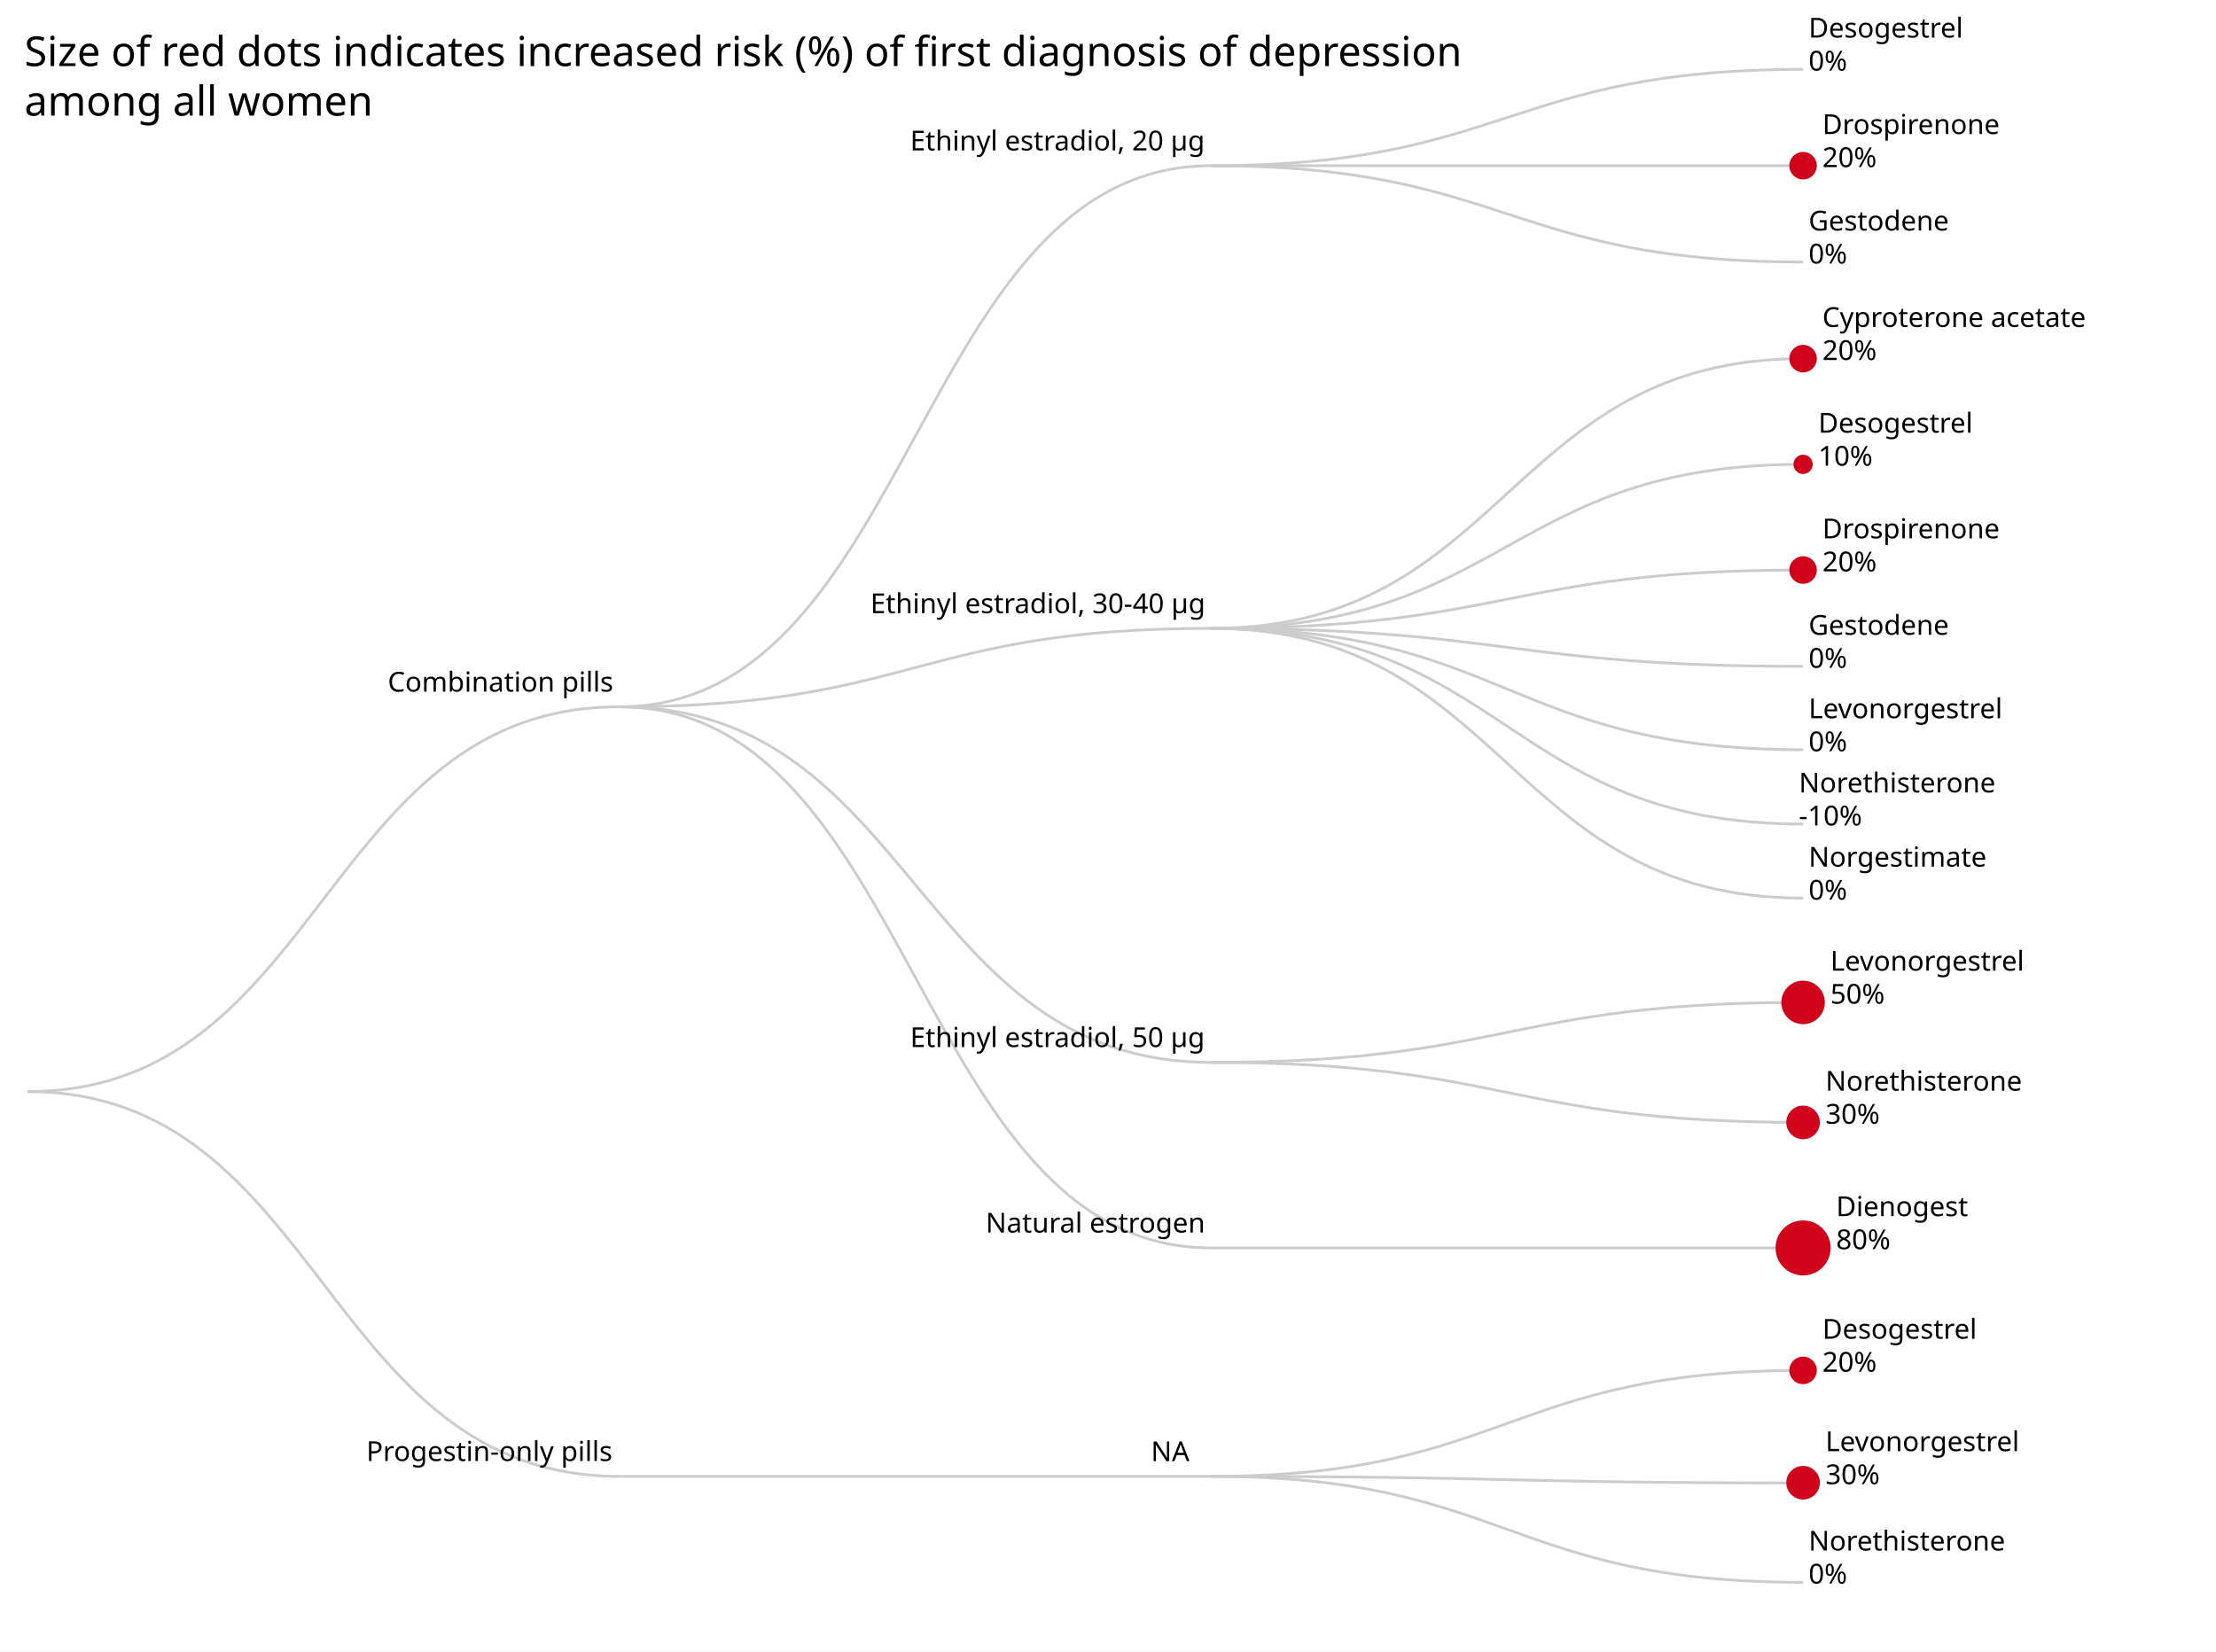
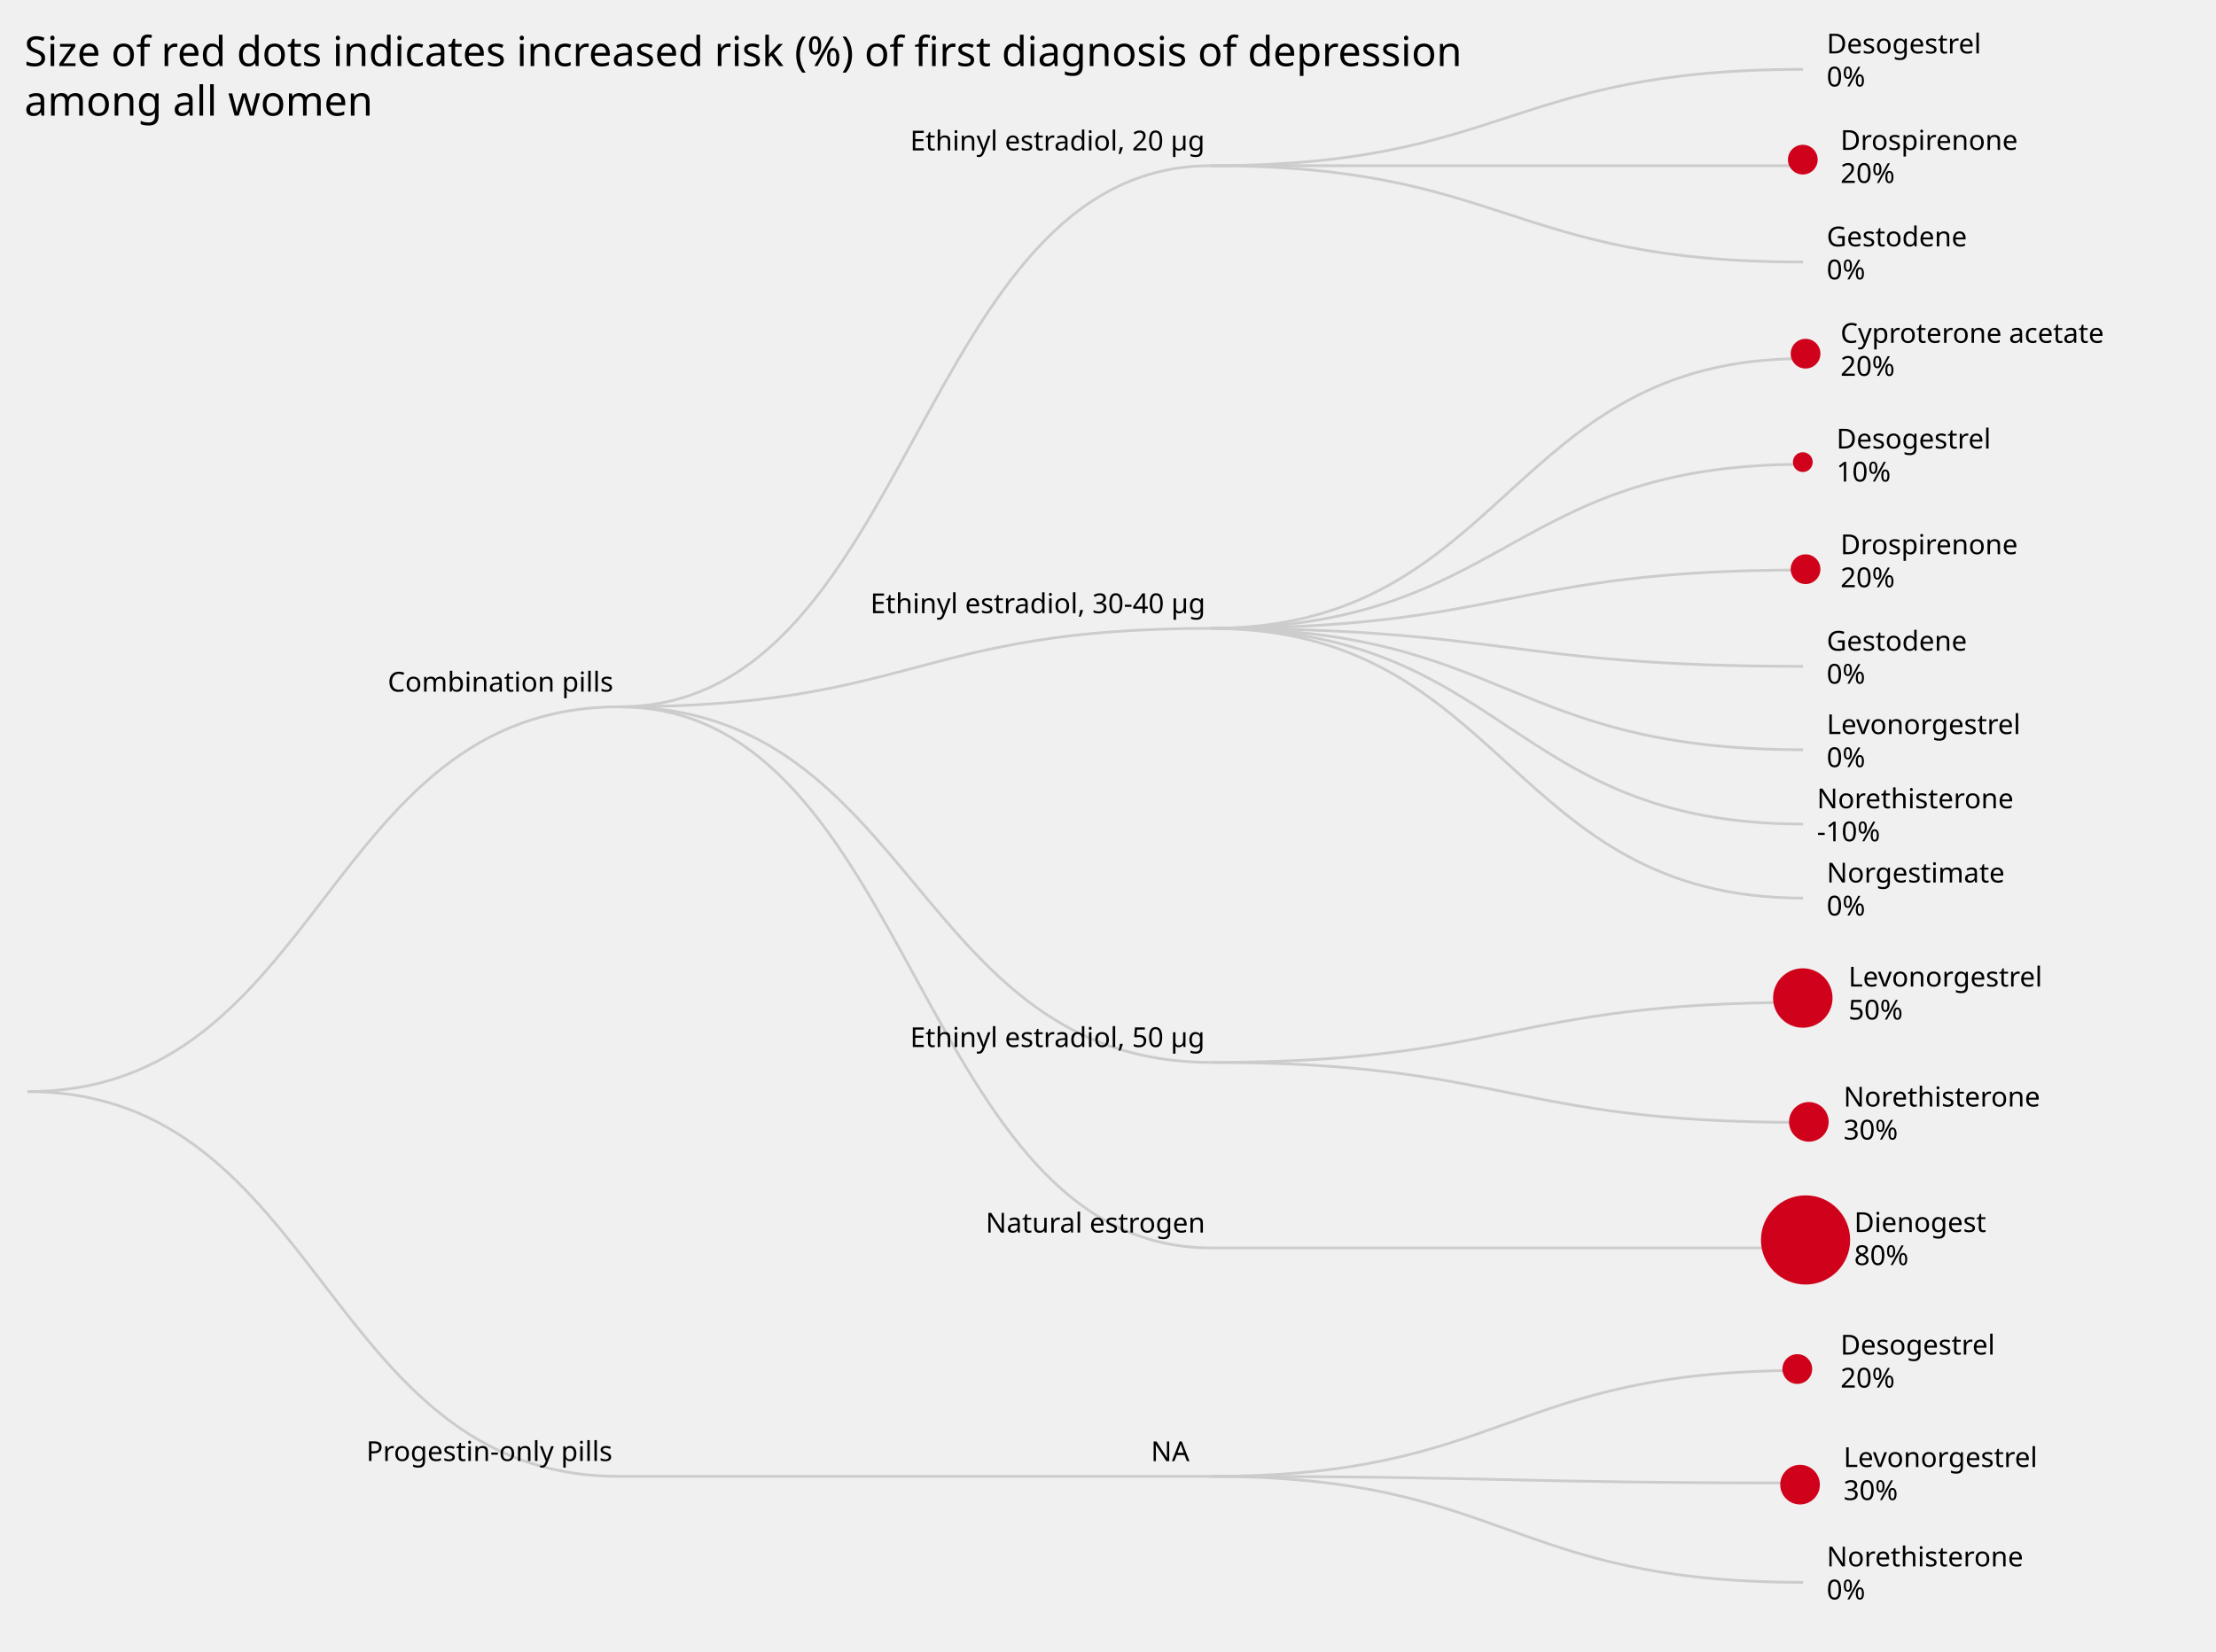
<svg xmlns="http://www.w3.org/2000/svg" version="1.1" id="Layer_1" x="0px" y="0px" viewBox="0 0 805 600" style="enable-background:new 0 0 805 600;" xml:space="preserve">
  <style type="text/css">
- 	.st0{fill:#FFFFFF;}
- 	.st1{fill:none;stroke:#CCCCCC;}
- 	.st2{font-family:'ArialMT';}
- 	.st3{font-size:10px;}
- 	.st4{fill:#D0021B;}
- 	.st5{font-family:'Arial-BoldMT';}
- 	.st6{enable-background:new    ;}
- 	.st7{font-size:15px;}
+ 	.st0{fill:none;stroke:#CCCCCC;}
+ 	.st1{font-family:'ArialMT';}
+ 	.st2{font-size:10px;}
+ 	.st3{fill:#D0021B;}
+ 	.st4{font-family:'Arial-BoldMT';}
+ 	.st5{font-size:15px;}
</style>
-   <rect id="backgorund" class="st0" width="805" height="600" />
-   <path class="st1" d="M10,396.6c107.5,0,107.5-139.8,215-139.8" />
-   <path class="st1" d="M10,396.6c107.5,0,107.5,139.8,215,139.8" />
-   <path class="st1" d="M225,256.8c107.5,0,107.5-196.6,215-196.6" />
-   <path class="st1" d="M225,256.8c107.5,0,107.5-28.5,215-28.5" />
-   <path class="st1" d="M225,256.8c107.5,0,107.5,129.2,215,129.2" />
-   <path class="st1" d="M225,256.8c107.5,0,107.5,196.6,215,196.6" />
-   <path class="st1" d="M225,536.4c107.5,0,107.5,0,215,0" />
-   <path class="st1" d="M440,60.2c107.5,0,107.5-35,215-35" />
-   <path class="st1" d="M440,60.2c107.5,0,107.5,0,215,0" />
-   <path class="st1" d="M440,60.2c107.5,0,107.5,35,215,35" />
-   <path class="st1" d="M440,228.3c107.5,0,107.5-98,215-98" />
-   <path class="st1" d="M440,228.3c107.5,0,107.5-59.6,215-59.6" />
-   <path class="st1" d="M440,228.3c107.5,0,107.5-21.2,215-21.2" />
-   <path class="st1" d="M440,228.3c107.5,0,107.5,13.8,215,13.8" />
-   <path class="st1" d="M440,228.3c107.5,0,107.5,44.1,215,44.1" />
-   <path class="st1" d="M440,228.3c107.5,0,107.5,71.1,215,71.1" />
-   <path class="st1" d="M440,228.3c107.5,0,107.5,98,215,98" />
-   <path class="st1" d="M440,386c107.5,0,107.5-21.8,215-21.8" />
-   <path class="st1" d="M440,386c107.5,0,107.5,21.8,215,21.8" />
-   <path class="st1" d="M440,453.4c107.5,0,107.5,0,215,0" />
-   <path class="st1" d="M440,536.4c107.5,0,107.5-38.5,215-38.5" />
-   <path class="st1" d="M440,536.4c107.5,0,107.5,2.4,215,2.4" />
-   <path class="st1" d="M440,536.4c107.5,0,107.5,38.5,215,38.5" />
-   <text transform="matrix(1 0 0 1 140.8525 251.2797)" class="st2 st3">Combination pills</text>
-   <text transform="matrix(1 0 0 1 133.0742 530.812)" class="st2 st3">Progestin-only pills</text>
-   <text transform="matrix(1 0 0 1 330.6279 54.6492)" class="st2 st3">Ethinyl estradiol, 20 μg</text>
-   <text transform="matrix(1 0 0 1 316.1748 222.777)" class="st2 st3">Ethinyl estradiol, 30-40 μg</text>
-   <text transform="matrix(1 0 0 1 330.6279 380.4138)" class="st2 st3">Ethinyl estradiol, 50 μg</text>
-   <text transform="matrix(1 0 0 1 358.0693 447.8058)" class="st2 st3">Natural estrogen</text>
-   <text transform="matrix(1 0 0 1 418.1084 530.8643)" class="st2 st3">NA</text>
-   <polygon class="st4" points="655,25.2 655,25.2 655,25.2 " />
-   <text transform="matrix(1 0 0 1 657 13.6542)" class="st5 st3">Desogestrel </text>
-   <text transform="matrix(1 0 0 1 657 25.6542)" class="st2 st3">0%</text>
-   <circle class="st4" cx="655" cy="60.2" r="5" />
-   <text transform="matrix(1 0 0 1 662 48.7014)" class="st5 st3">Drospirenone</text>
-   <text transform="matrix(1 0 0 1 662 60.7014)" class="st2 st3">20%</text>
-   <polygon class="st4" points="655,95.2 655,95.2 655,95.2 " />
-   <text transform="matrix(1 0 0 1 657 83.7486)" class="st5 st3">Gestodene</text>
-   <text transform="matrix(1 0 0 1 657 95.7486)" class="st2 st3">0%</text>
-   <circle class="st4" cx="655" cy="130.3" r="5" />
-   <text transform="matrix(1 0 0 1 662 118.7958)" class="st5 st3">Cyproterone acetate</text>
-   <text transform="matrix(1 0 0 1 662 130.7958)" class="st2 st3">20%</text>
-   <circle class="st4" cx="655" cy="168.7" r="3.5" />
-   <text transform="matrix(1 0 0 1 660.5355 157.1937)" class="st5 st3">Desogestrel </text>
-   <text transform="matrix(1 0 0 1 660.5355 169.1937)" class="st2 st3">10%</text>
-   <circle class="st4" cx="655" cy="207.1" r="5" />
-   <text transform="matrix(1 0 0 1 662 195.5917)" class="st5 st3">Drospirenone</text>
-   <text transform="matrix(1 0 0 1 662 207.5917)" class="st2 st3">20%</text>
-   <polygon class="st4" points="655,242.1 655,242.1 655,242.1 " />
-   <text transform="matrix(1 0 0 1 657 230.6389)" class="st5 st3">Gestodene </text>
-   <text transform="matrix(1 0 0 1 657 242.6389)" class="st2 st3">0%</text>
-   <polygon class="st4" points="655,272.4 655,272.4 655,272.4 " />
-   <text transform="matrix(1 0 0 1 657 260.9473)" class="st5 st3">Levonorgestrel </text>
-   <text transform="matrix(1 0 0 1 657 272.9473)" class="st2 st3">0%</text>
-   <polygon class="st4" points="655,299.4 655,299.4 655,299.4 " />
-   <text transform="matrix(1 0 0 1 653.4645 287.905)" class="st5 st3">Norethisterone </text>
-   <text transform="matrix(1 0 0 1 653.4645 299.905)" class="st2 st3">-10%</text>
-   <polygon class="st4" points="655,326.4 655,326.4 655,326.4 " />
-   <text transform="matrix(1 0 0 1 657 314.8627)" class="st5 st3">Norgestimate </text>
-   <text transform="matrix(1 0 0 1 657 326.8627)" class="st2 st3">0%</text>
-   <circle class="st4" cx="655" cy="364.2" r="7.9" />
-   <text transform="matrix(1 0 0 1 664.9057 352.6637)" class="st5 st3">Levonorgestrel</text>
-   <text transform="matrix(1 0 0 1 664.9057 364.6637)" class="st2 st3">50%</text>
-   <circle class="st4" cx="655" cy="407.8" r="6.1" />
-   <text transform="matrix(1 0 0 1 663.1237 396.2685)" class="st5 st3">Norethisterone</text>
-   <text transform="matrix(1 0 0 1 663.1237 408.2685)" class="st2 st3">30%</text>
-   <circle class="st4" cx="655" cy="453.4" r="10" />
-   <text transform="matrix(1 0 0 1 667 441.8581)" class="st5 st3">Dienogest</text>
-   <text transform="matrix(1 0 0 1 667 453.8581)" class="st2 st3">80%</text>
-   <circle class="st4" cx="655" cy="497.9" r="5" />
-   <text transform="matrix(1 0 0 1 662 486.3827)" class="st5 st3">Desogestrel </text>
-   <text transform="matrix(1 0 0 1 662 498.3827)" class="st2 st3">20%</text>
-   <circle class="st4" cx="655" cy="538.7" r="6.1" />
-   <text transform="matrix(1 0 0 1 663.1237 527.2336)" class="st5 st3">Levonorgestrel</text>
-   <text transform="matrix(1 0 0 1 663.1237 539.2336)" class="st2 st3">30%</text>
-   <polygon class="st4" points="655,574.8 655,574.8 655,574.8 " />
-   <text transform="matrix(1 0 0 1 657 563.3458)" class="st5 st3">Norethisterone</text>
-   <text transform="matrix(1 0 0 1 657 575.3458)" class="st2 st3">0%</text>
-   <text transform="matrix(1 0 0 1 8.8649 24.0005)" class="st6">
-     <tspan x="0" y="0" class="st2 st7">Size of red dots indicates increased risk (%) of first diagnosis of depression </tspan>
-     <tspan x="0" y="18" class="st2 st7">among all women</tspan>
-   </text>
+   <path class="st0" d="M10,396.6c107.5,0,107.5-139.8,215-139.8" />
+   <path class="st0" d="M10,396.6c107.5,0,107.5,139.8,215,139.8" />
+   <path class="st0" d="M225,256.8c107.5,0,107.5-196.6,215-196.6" />
+   <path class="st0" d="M225,256.8c107.5,0,107.5-28.5,215-28.5" />
+   <path class="st0" d="M225,256.8c107.5,0,107.5,129.2,215,129.2" />
+   <path class="st0" d="M225,256.8c107.5,0,107.5,196.6,215,196.6" />
+   <path class="st0" d="M225,536.4c107.5,0,107.5,0,215,0" />
+   <path class="st0" d="M440,60.2c107.5,0,107.5-35,215-35" />
+   <path class="st0" d="M440,60.2c107.5,0,107.5,0,215,0" />
+   <path class="st0" d="M440,60.2c107.5,0,107.5,35,215,35" />
+   <path class="st0" d="M440,228.3c107.5,0,107.5-98,215-98" />
+   <path class="st0" d="M440,228.3c107.5,0,107.5-59.6,215-59.6" />
+   <path class="st0" d="M440,228.3c107.5,0,107.5-21.2,215-21.2" />
+   <path class="st0" d="M440,228.3c107.5,0,107.5,13.8,215,13.8" />
+   <path class="st0" d="M440,228.3c107.5,0,107.5,44.1,215,44.1" />
+   <path class="st0" d="M440,228.3c107.5,0,107.5,71.1,215,71.1" />
+   <path class="st0" d="M440,228.3c107.5,0,107.5,98,215,98" />
+   <path class="st0" d="M440,386c107.5,0,107.5-21.8,215-21.8" />
+   <path class="st0" d="M440,386c107.5,0,107.5,21.8,215,21.8" />
+   <path class="st0" d="M440,453.4c107.5,0,107.5,0,215,0" />
+   <path class="st0" d="M440,536.4c107.5,0,107.5-38.5,215-38.5" />
+   <path class="st0" d="M440,536.4c107.5,0,107.5,2.4,215,2.4" />
+   <path class="st0" d="M440,536.4c107.5,0,107.5,38.5,215,38.5" />
+   <text transform="matrix(1 0 0 1 140.8525 251.2797)" class="st1 st2">Combination pills</text>
+   <text transform="matrix(1 0 0 1 133.0742 530.812)" class="st1 st2">Progestin-only pills</text>
+   <text transform="matrix(1 0 0 1 330.6279 54.6492)" class="st1 st2">Ethinyl estradiol, 20 μg</text>
+   <text transform="matrix(1 0 0 1 316.1748 222.777)" class="st1 st2">Ethinyl estradiol, 30-40 μg</text>
+   <text transform="matrix(1 0 0 1 330.6279 380.4138)" class="st1 st2">Ethinyl estradiol, 50 μg</text>
+   <text transform="matrix(1 0 0 1 358.0693 447.8058)" class="st1 st2">Natural estrogen</text>
+   <text transform="matrix(1 0 0 1 418.1084 530.8643)" class="st1 st2">NA</text>
+   <path class="st3" d="M655,25.2L655,25.2L655,25.2z" />
+   <path class="st3" d="M655,95.2L655,95.2L655,95.2z" />
+   <path class="st3" d="M655,242.1L655,242.1L655,242.1z" />
+   <path class="st3" d="M655,272.4L655,272.4L655,272.4z" />
+   <path class="st3" d="M655,299.4L655,299.4L655,299.4z" />
+   <path class="st3" d="M655,326.4L655,326.4L655,326.4z" />
+   <path class="st3" d="M655,574.8L655,574.8L655,574.8z" />
+   <g>
+     <text transform="matrix(1 0 0 1 663.5767 19.4137)" class="st4 st2">Desogestrel </text>
+     <text transform="matrix(1 0 0 1 663.5767 31.4137)" class="st1 st2">0%</text>
+     <text transform="matrix(1 0 0 1 668.5767 54.4609)" class="st4 st2">Drospirenone</text>
+     <text transform="matrix(1 0 0 1 668.5767 66.4609)" class="st1 st2">20%</text>
+     <text transform="matrix(1 0 0 1 663.5767 89.5081)" class="st4 st2">Gestodene</text>
+     <text transform="matrix(1 0 0 1 663.5767 101.5081)" class="st1 st2">0%</text>
+     <text transform="matrix(1 0 0 1 668.5767 124.5553)" class="st4 st2">Cyproterone acetate</text>
+     <text transform="matrix(1 0 0 1 668.5767 136.5553)" class="st1 st2">20%</text>
+     <text transform="matrix(1 0 0 1 667.1122 162.9532)" class="st4 st2">Desogestrel </text>
+     <text transform="matrix(1 0 0 1 667.1122 174.9532)" class="st1 st2">10%</text>
+     <text transform="matrix(1 0 0 1 668.5767 201.3512)" class="st4 st2">Drospirenone</text>
+     <text transform="matrix(1 0 0 1 668.5767 213.3512)" class="st1 st2">20%</text>
+     <text transform="matrix(1 0 0 1 663.5767 236.3984)" class="st4 st2">Gestodene </text>
+     <text transform="matrix(1 0 0 1 663.5767 248.3984)" class="st1 st2">0%</text>
+     <text transform="matrix(1 0 0 1 663.5767 266.7068)" class="st4 st2">Levonorgestrel </text>
+     <text transform="matrix(1 0 0 1 663.5767 278.7068)" class="st1 st2">0%</text>
+     <text transform="matrix(1 0 0 1 660.0411 293.6645)" class="st4 st2">Norethisterone </text>
+     <text transform="matrix(1 0 0 1 660.0411 305.6645)" class="st1 st2">-10%</text>
+     <text transform="matrix(1 0 0 1 663.5767 320.6222)" class="st4 st2">Norgestimate </text>
+     <text transform="matrix(1 0 0 1 663.5767 332.6222)" class="st1 st2">0%</text>
+     <text transform="matrix(1 0 0 1 671.4824 358.4232)" class="st4 st2">Levonorgestrel</text>
+     <text transform="matrix(1 0 0 1 671.4824 370.4232)" class="st1 st2">50%</text>
+     <text transform="matrix(1 0 0 1 669.7004 402.028)" class="st4 st2">Norethisterone</text>
+     <text transform="matrix(1 0 0 1 669.7004 414.028)" class="st1 st2">30%</text>
+     <text transform="matrix(1 0 0 1 673.5767 447.6176)" class="st4 st2">Dienogest</text>
+     <text transform="matrix(1 0 0 1 673.5767 459.6176)" class="st1 st2">80%</text>
+     <text transform="matrix(1 0 0 1 668.5767 492.1422)" class="st4 st2">Desogestrel </text>
+     <text transform="matrix(1 0 0 1 668.5767 504.1422)" class="st1 st2">20%</text>
+     <text transform="matrix(1 0 0 1 669.7004 532.9931)" class="st4 st2">Levonorgestrel</text>
+     <text transform="matrix(1 0 0 1 669.7004 544.9931)" class="st1 st2">30%</text>
+     <text transform="matrix(1 0 0 1 663.5767 569.1053)" class="st4 st2">Norethisterone</text>
+     <text transform="matrix(1 0 0 1 663.5767 581.1053)" class="st1 st2">0%</text>
+   </g>
+   <text transform="matrix(1 0 0 1 8.8649 24.0005)" class="st1 st5">Size of red dots indicates increased risk (%) of first diagnosis of depression </text>
+   <text transform="matrix(1 0 0 1 8.8649 42.0005)" class="st1 st5">among all women</text>
+   <circle class="st3" cx="654.9" cy="58" r="5.4" />
+   <circle class="st3" cx="655.9" cy="128.5" r="5.4" />
+   <circle class="st3" cx="655.9" cy="206.8" r="5.4" />
+   <circle class="st3" cx="652.9" cy="497.4" r="5.4" />
+   <circle class="st3" cx="654.9" cy="167.9" r="3.6" />
+   <circle class="st3" cx="654.9" cy="362.6" r="10.8" />
+   <circle class="st3" cx="657.1" cy="407.6" r="7.2" />
+   <circle class="st3" cx="655.9" cy="450.5" r="16.2" />
+   <circle class="st3" cx="653.9" cy="539.4" r="7.2" />
</svg>
